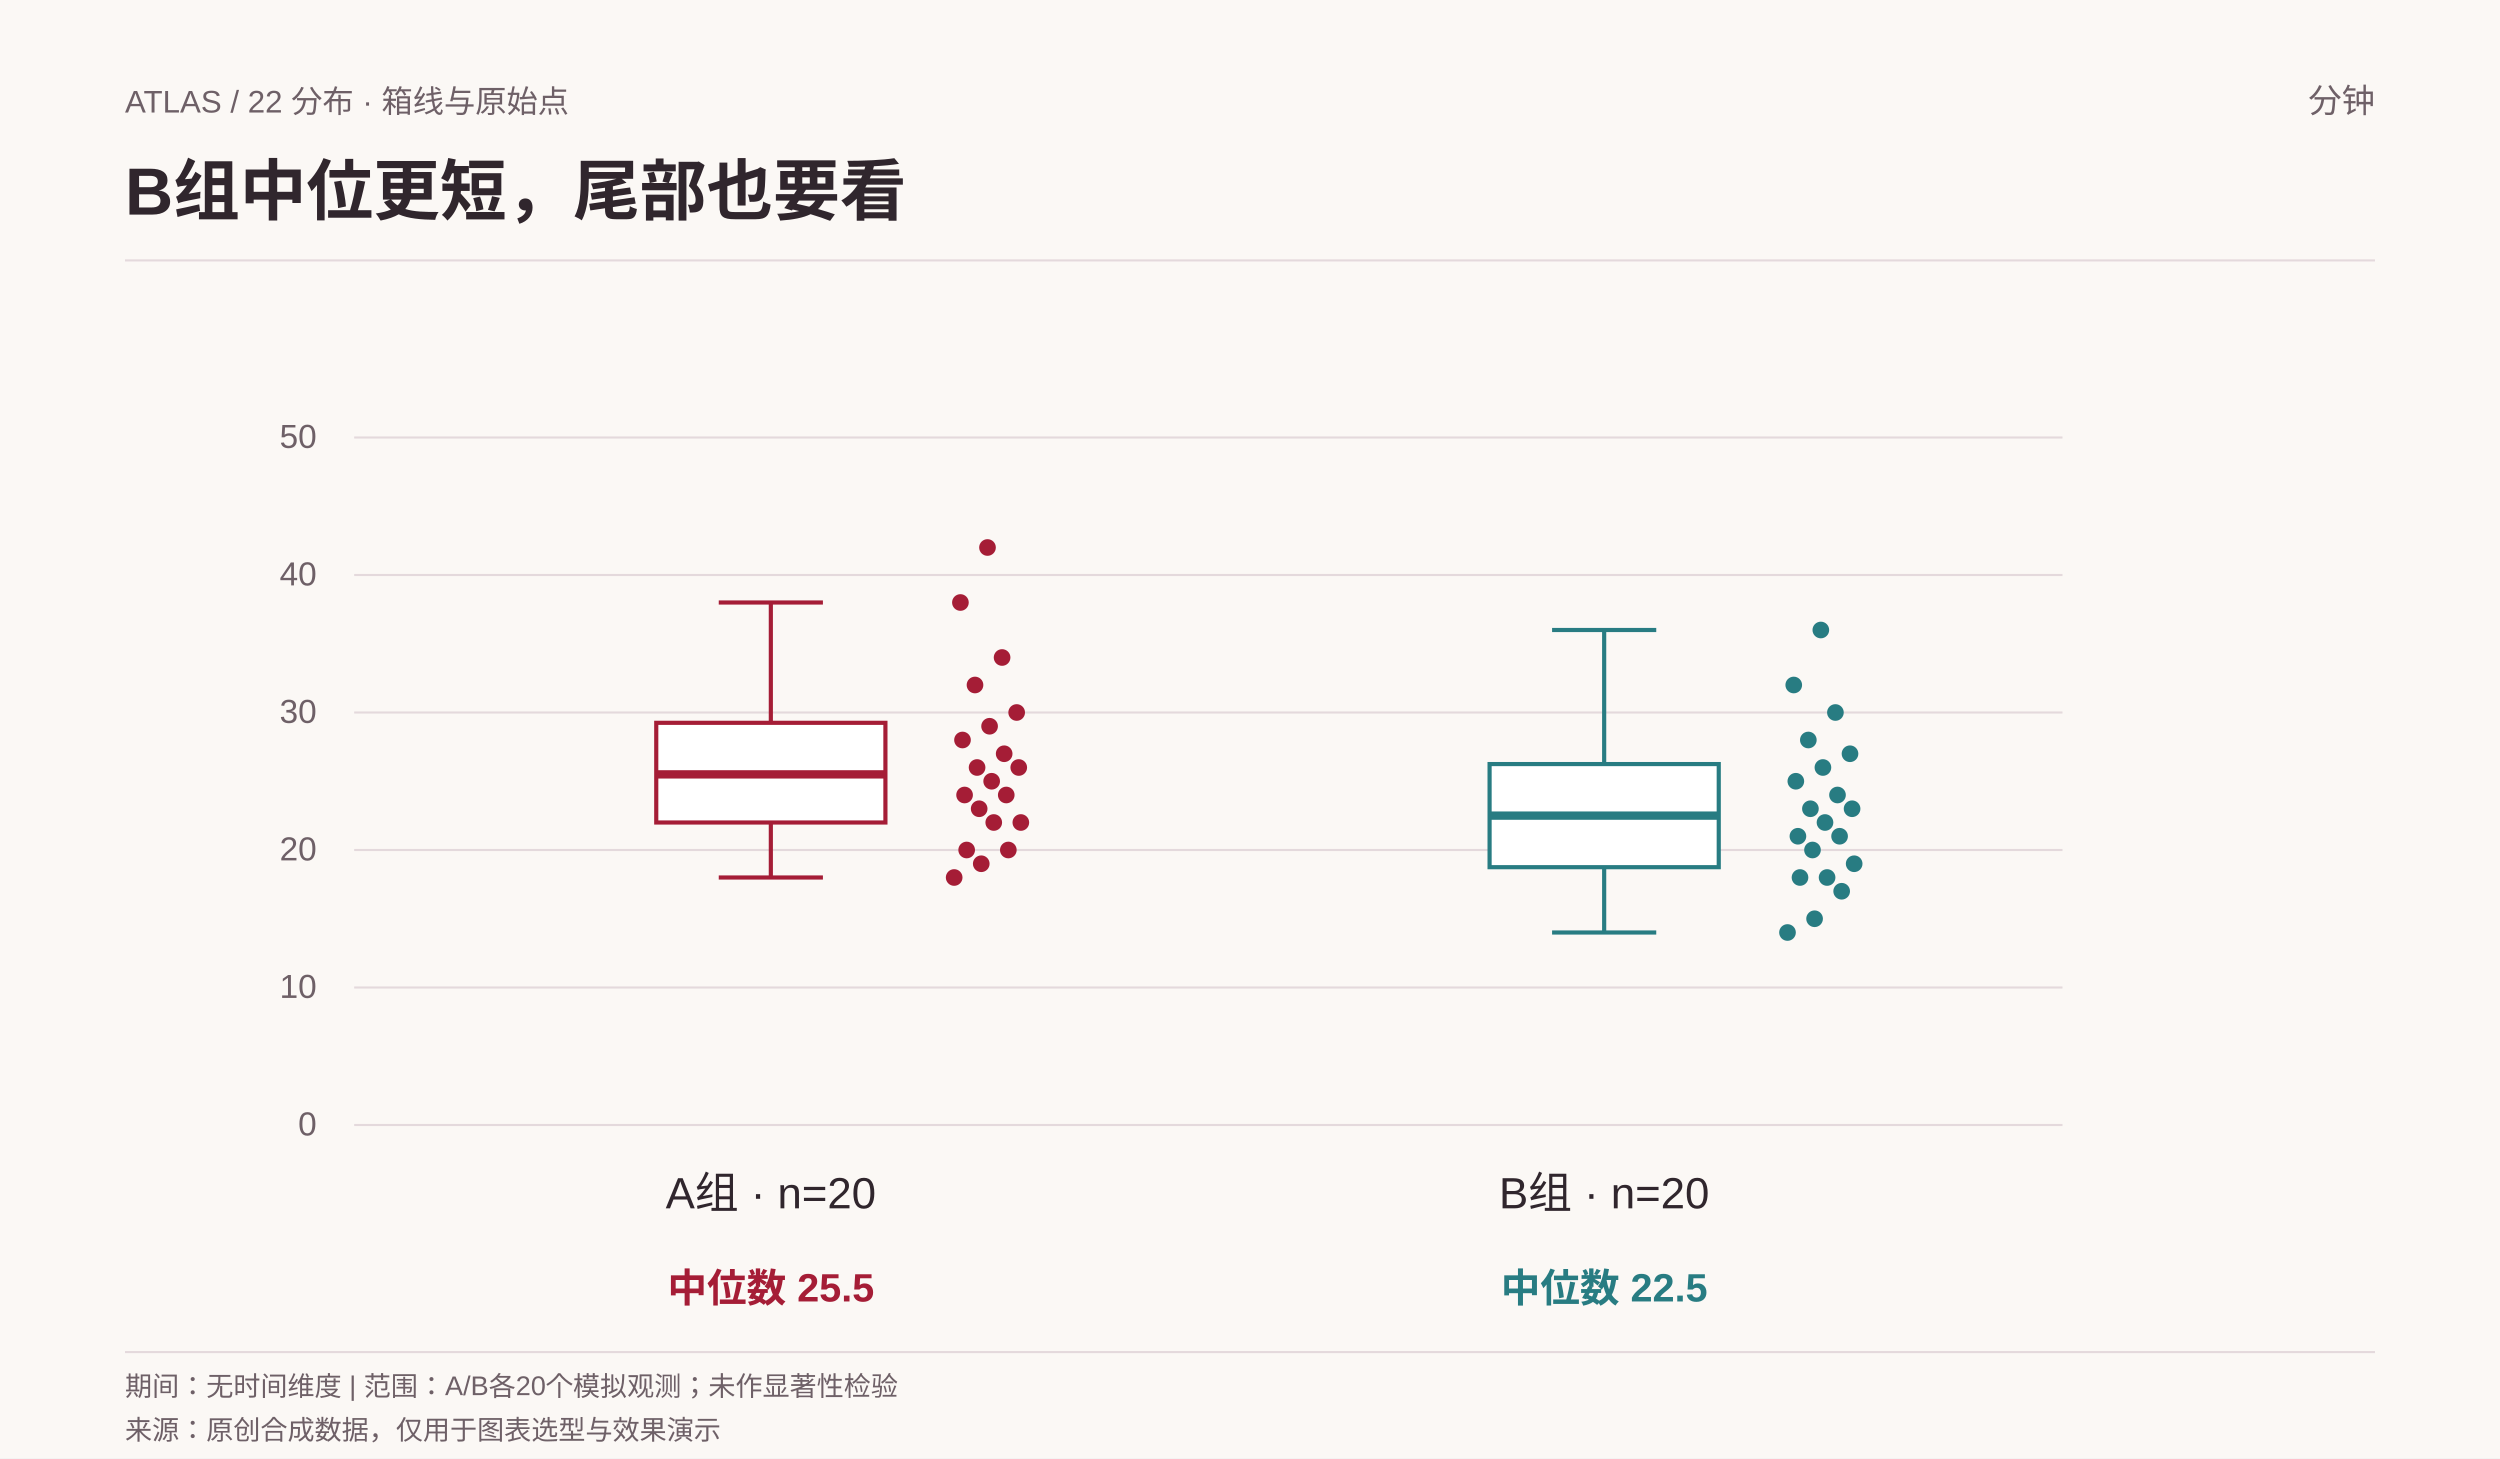
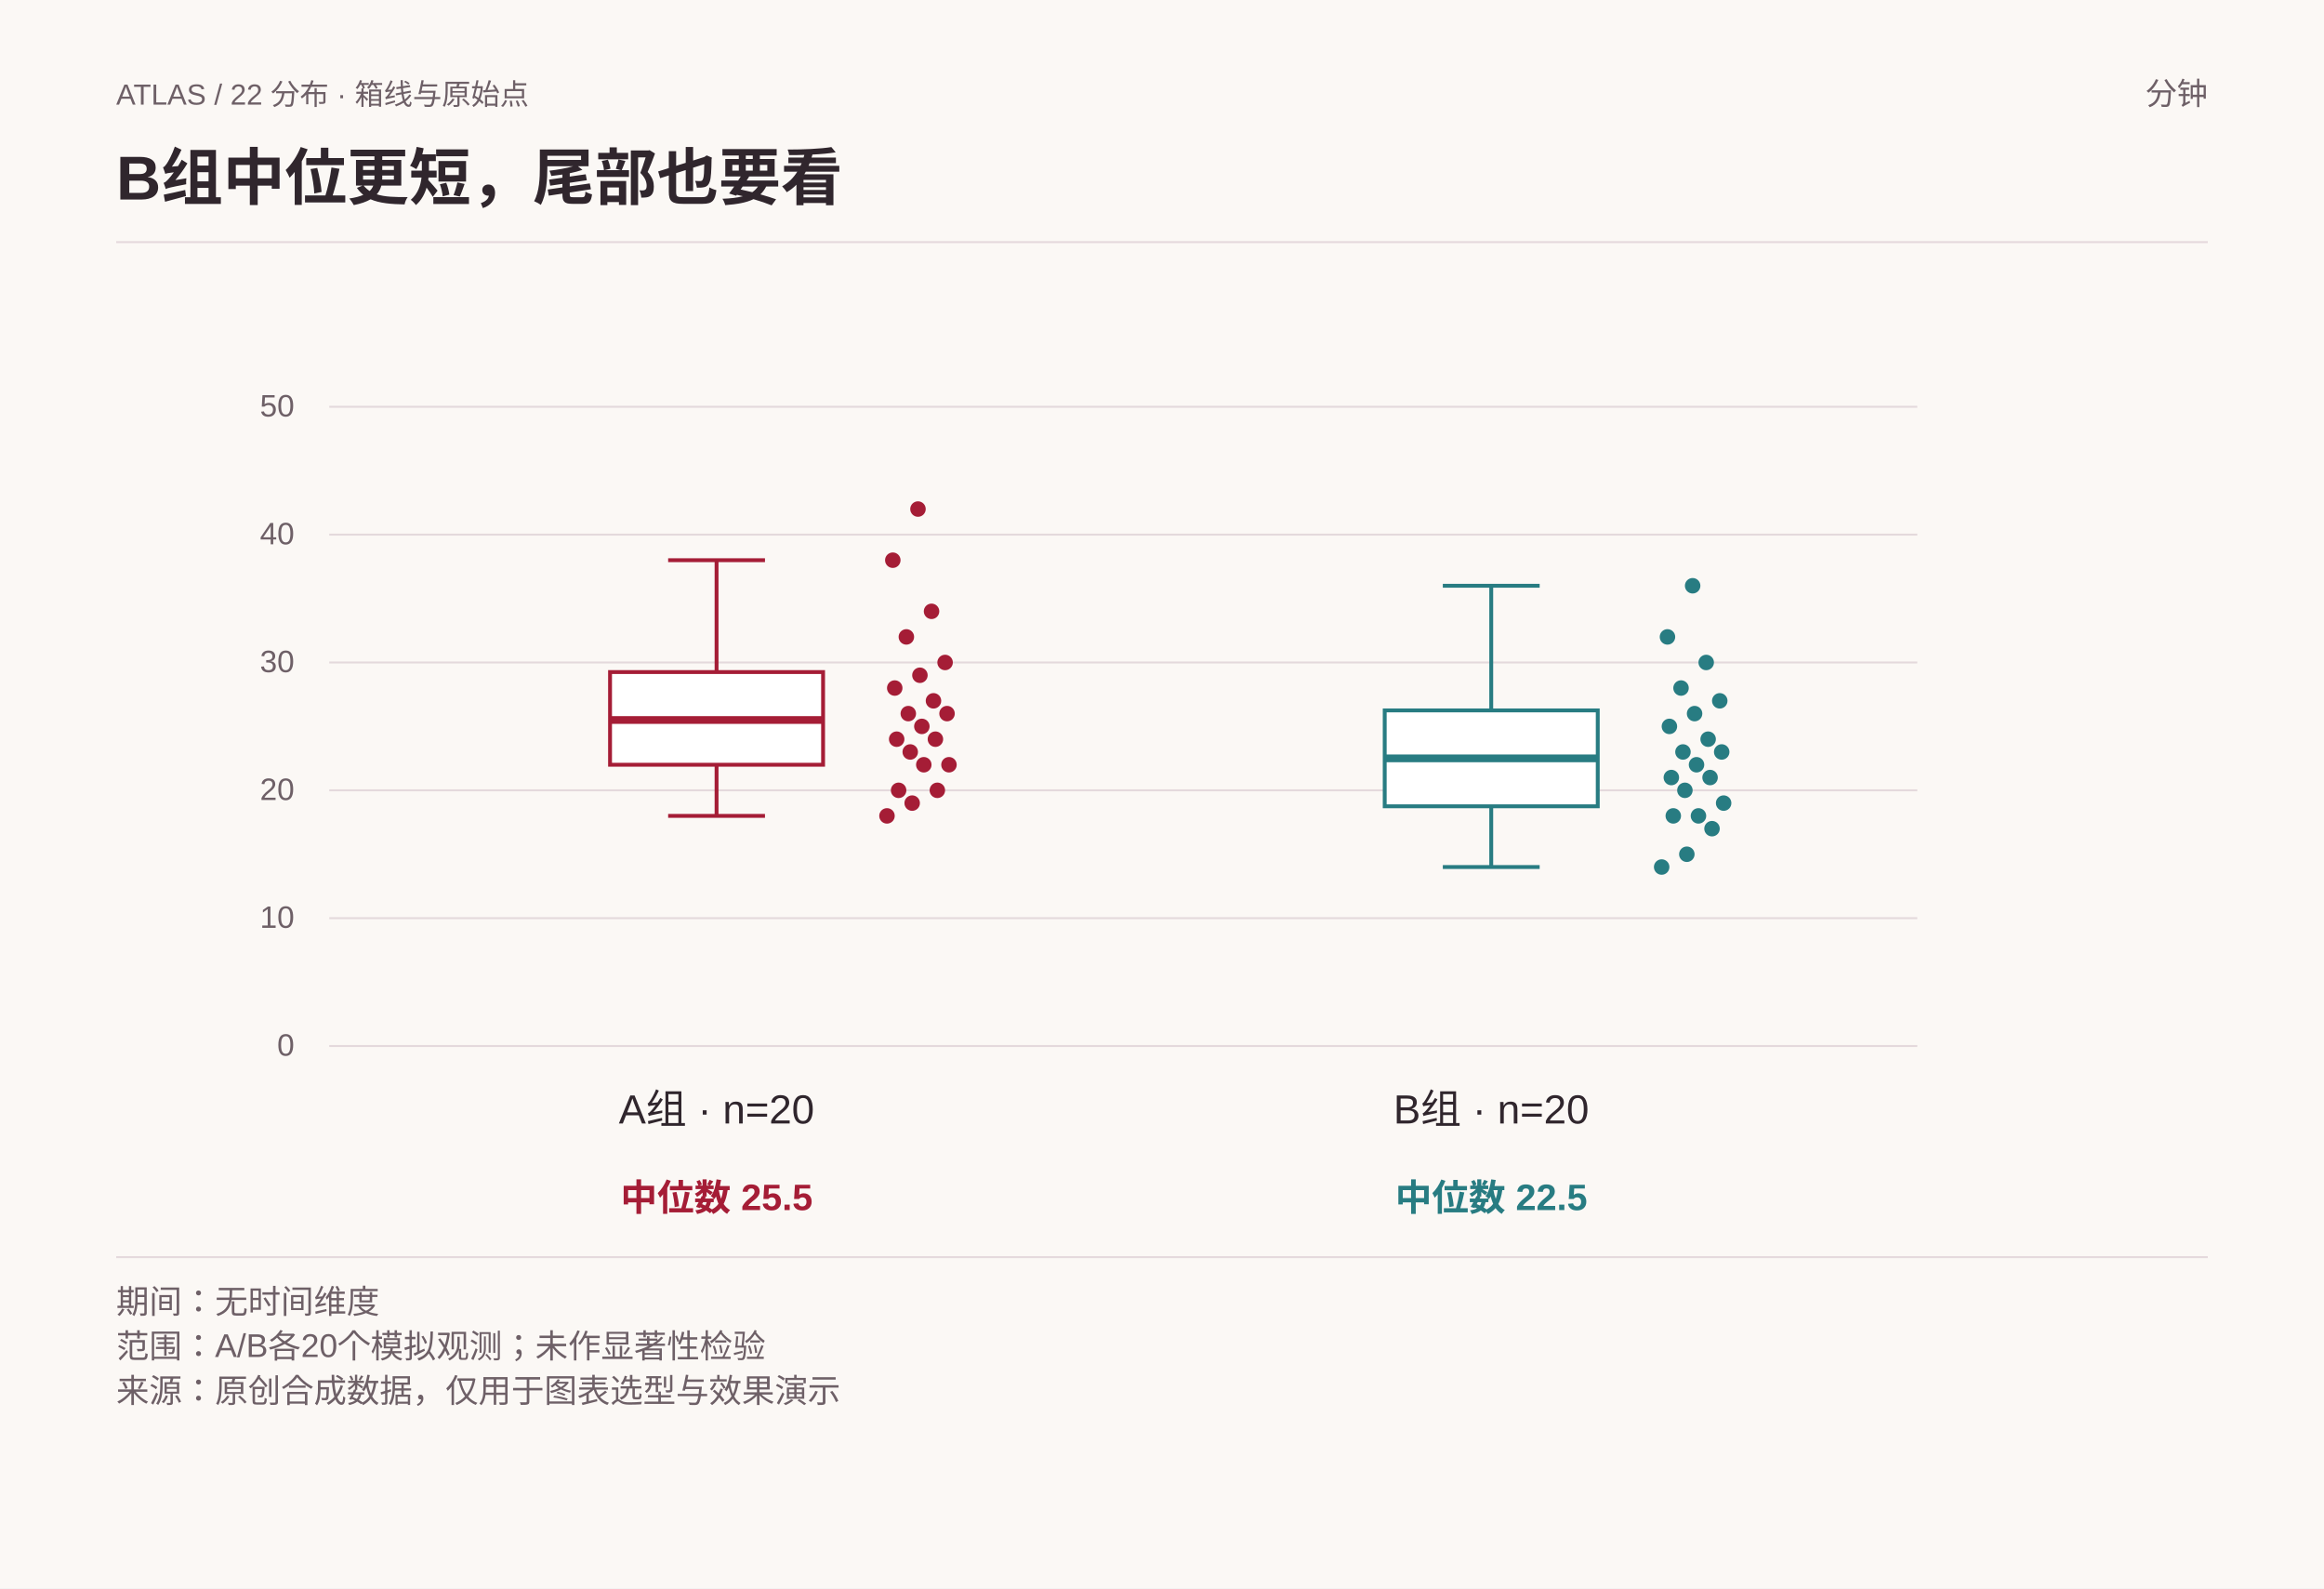
- <svg xmlns="http://www.w3.org/2000/svg" viewBox="0 0 1200 700" width="1200" height="700" role="img" aria-labelledby="title-box desc-box">
+ <svg xmlns="http://www.w3.org/2000/svg" viewBox="0 0 1200 820" width="1200" height="820" role="img" aria-labelledby="title-box desc-box">
  <g font-family="Arial, Microsoft YaHei, sans-serif">
-     <rect x="0" y="0" width="1200" height="700" fill="#FBF8F5" stroke="none" stroke-width="1" rx="0" />
+     <rect x="0" y="0" width="1200" height="820" fill="#FBF8F5" stroke="none" stroke-width="1" rx="0" />
    <text x="60" y="54" font-size="15" fill="#6E6067" text-anchor="start" font-weight="400">ATLAS / 22     分布 · 箱线与原始点</text>
    <text x="60" y="103" font-size="32" fill="#30262D" text-anchor="start" font-weight="700">B组中位更短，尾部也要看</text>
    <text x="1140" y="54" font-size="16" fill="#6E6067" text-anchor="end" font-weight="400">分钟</text>
    <line x1="60" y1="125" x2="1140" y2="125" stroke="#E4D9DC" stroke-width="1" />
    <line x1="170" y1="540" x2="990" y2="540" stroke="#E4D9DC" stroke-width="1" />
    <text x="152" y="545" font-size="16" fill="#6E6067" text-anchor="end" font-weight="400">0</text>
    <line x1="170" y1="474" x2="990" y2="474" stroke="#E4D9DC" stroke-width="1" />
    <text x="152" y="479" font-size="16" fill="#6E6067" text-anchor="end" font-weight="400">10</text>
    <line x1="170" y1="408" x2="990" y2="408" stroke="#E4D9DC" stroke-width="1" />
    <text x="152" y="413" font-size="16" fill="#6E6067" text-anchor="end" font-weight="400">20</text>
    <line x1="170" y1="342" x2="990" y2="342" stroke="#E4D9DC" stroke-width="1" />
    <text x="152" y="347" font-size="16" fill="#6E6067" text-anchor="end" font-weight="400">30</text>
    <line x1="170" y1="276" x2="990" y2="276" stroke="#E4D9DC" stroke-width="1" />
    <text x="152" y="281" font-size="16" fill="#6E6067" text-anchor="end" font-weight="400">40</text>
    <line x1="170" y1="210" x2="990" y2="210" stroke="#E4D9DC" stroke-width="1" />
    <text x="152" y="215" font-size="16" fill="#6E6067" text-anchor="end" font-weight="400">50</text>
    <g data-key="0" opacity="1">
      <line x1="370" y1="421.2" x2="370" y2="289.2" stroke="#A51D36" stroke-width="2" />
      <line x1="345" y1="421.2" x2="395" y2="421.2" stroke="#A51D36" stroke-width="2" />
      <line x1="345" y1="289.2" x2="395" y2="289.2" stroke="#A51D36" stroke-width="2" />
      <rect x="315" y="346.95" width="110" height="47.85" fill="#FFFFFF" stroke="#A51D36" stroke-width="2" rx="0" />
      <line x1="315" y1="371.7" x2="425" y2="371.7" stroke="#A51D36" stroke-width="4" />
      <circle cx="458" cy="421.2" r="4" fill="#A51D36" stroke="none" stroke-width="1" />
      <circle cx="471" cy="414.6" r="4" fill="#A51D36" stroke="none" stroke-width="1" />
      <circle cx="484" cy="408" r="4" fill="#A51D36" stroke="none" stroke-width="1" />
      <circle cx="464" cy="408" r="4" fill="#A51D36" stroke="none" stroke-width="1" />
      <circle cx="477" cy="394.8" r="4" fill="#A51D36" stroke="none" stroke-width="1" />
      <circle cx="490" cy="394.8" r="4" fill="#A51D36" stroke="none" stroke-width="1" />
      <circle cx="470" cy="388.2" r="4" fill="#A51D36" stroke="none" stroke-width="1" />
      <circle cx="483" cy="381.6" r="4" fill="#A51D36" stroke="none" stroke-width="1" />
      <circle cx="463" cy="381.6" r="4" fill="#A51D36" stroke="none" stroke-width="1" />
      <circle cx="476" cy="375" r="4" fill="#A51D36" stroke="none" stroke-width="1" />
      <circle cx="489" cy="368.4" r="4" fill="#A51D36" stroke="none" stroke-width="1" />
      <circle cx="469" cy="368.4" r="4" fill="#A51D36" stroke="none" stroke-width="1" />
      <circle cx="482" cy="361.8" r="4" fill="#A51D36" stroke="none" stroke-width="1" />
      <circle cx="462" cy="355.2" r="4" fill="#A51D36" stroke="none" stroke-width="1" />
      <circle cx="475" cy="348.6" r="4" fill="#A51D36" stroke="none" stroke-width="1" />
      <circle cx="488" cy="342" r="4" fill="#A51D36" stroke="none" stroke-width="1" />
      <circle cx="468" cy="328.8" r="4" fill="#A51D36" stroke="none" stroke-width="1" />
      <circle cx="481" cy="315.6" r="4" fill="#A51D36" stroke="none" stroke-width="1" />
      <circle cx="461" cy="289.2" r="4" fill="#A51D36" stroke="none" stroke-width="1" />
      <circle cx="474" cy="262.8" r="4" fill="#A51D36" stroke="none" stroke-width="1" />
    </g>
    <text x="370" y="580" font-size="21" fill="#30262D" text-anchor="middle" font-weight="400">A组 · n=20</text>
    <text x="370" y="625" font-size="19" fill="#A51D36" text-anchor="middle" font-weight="600">中位数 25.5</text>
    <g data-key="1" opacity="1">
      <line x1="770" y1="447.6" x2="770" y2="302.4" stroke="#287C82" stroke-width="2" />
      <line x1="745" y1="447.6" x2="795" y2="447.6" stroke="#287C82" stroke-width="2" />
      <line x1="745" y1="302.4" x2="795" y2="302.4" stroke="#287C82" stroke-width="2" />
      <rect x="715" y="366.75" width="110" height="49.5" fill="#FFFFFF" stroke="#287C82" stroke-width="2" rx="0" />
      <line x1="715" y1="391.5" x2="825" y2="391.5" stroke="#287C82" stroke-width="4" />
      <circle cx="858" cy="447.6" r="4" fill="#287C82" stroke="none" stroke-width="1" />
      <circle cx="871" cy="441" r="4" fill="#287C82" stroke="none" stroke-width="1" />
      <circle cx="884" cy="427.8" r="4" fill="#287C82" stroke="none" stroke-width="1" />
      <circle cx="864" cy="421.2" r="4" fill="#287C82" stroke="none" stroke-width="1" />
      <circle cx="877" cy="421.2" r="4" fill="#287C82" stroke="none" stroke-width="1" />
      <circle cx="890" cy="414.6" r="4" fill="#287C82" stroke="none" stroke-width="1" />
      <circle cx="870" cy="408" r="4" fill="#287C82" stroke="none" stroke-width="1" />
      <circle cx="883" cy="401.4" r="4" fill="#287C82" stroke="none" stroke-width="1" />
      <circle cx="863" cy="401.4" r="4" fill="#287C82" stroke="none" stroke-width="1" />
      <circle cx="876" cy="394.8" r="4" fill="#287C82" stroke="none" stroke-width="1" />
      <circle cx="889" cy="388.2" r="4" fill="#287C82" stroke="none" stroke-width="1" />
      <circle cx="869" cy="388.2" r="4" fill="#287C82" stroke="none" stroke-width="1" />
      <circle cx="882" cy="381.6" r="4" fill="#287C82" stroke="none" stroke-width="1" />
      <circle cx="862" cy="375" r="4" fill="#287C82" stroke="none" stroke-width="1" />
      <circle cx="875" cy="368.4" r="4" fill="#287C82" stroke="none" stroke-width="1" />
      <circle cx="888" cy="361.8" r="4" fill="#287C82" stroke="none" stroke-width="1" />
      <circle cx="868" cy="355.2" r="4" fill="#287C82" stroke="none" stroke-width="1" />
      <circle cx="881" cy="342" r="4" fill="#287C82" stroke="none" stroke-width="1" />
      <circle cx="861" cy="328.8" r="4" fill="#287C82" stroke="none" stroke-width="1" />
      <circle cx="874" cy="302.4" r="4" fill="#287C82" stroke="none" stroke-width="1" />
    </g>
    <text x="770" y="580" font-size="21" fill="#30262D" text-anchor="middle" font-weight="400">B组 · n=20</text>
    <text x="770" y="625" font-size="19" fill="#287C82" text-anchor="middle" font-weight="600">中位数 22.5</text>
    <line x1="60" y1="649" x2="1140" y2="649" stroke="#E4D9DC" stroke-width="1" />
-     <text x="60" y="670" font-size="13" fill="#6E6067" text-anchor="start" font-weight="400">期间：无时间维度  |  范围：A/B各20个模拟观测；未作显著性检验</text>
-     <text x="60" y="691" font-size="13" fill="#6E6067" text-anchor="start" font-weight="400">来源：原创合成数据，仅用于图表选型与效果演示</text>
+     <text x="60" y="678" font-size="17" fill="#6E6067" text-anchor="start" font-weight="400">期间：无时间维度</text>
+     <text x="60" y="701" font-size="17" fill="#6E6067" text-anchor="start" font-weight="400">范围：A/B各20个模拟观测；未作显著性检验</text>
+     <text x="60" y="724" font-size="17" fill="#6E6067" text-anchor="start" font-weight="400">来源：原创合成数据，仅用于图表选型与效果演示</text>
  </g>
</svg>
